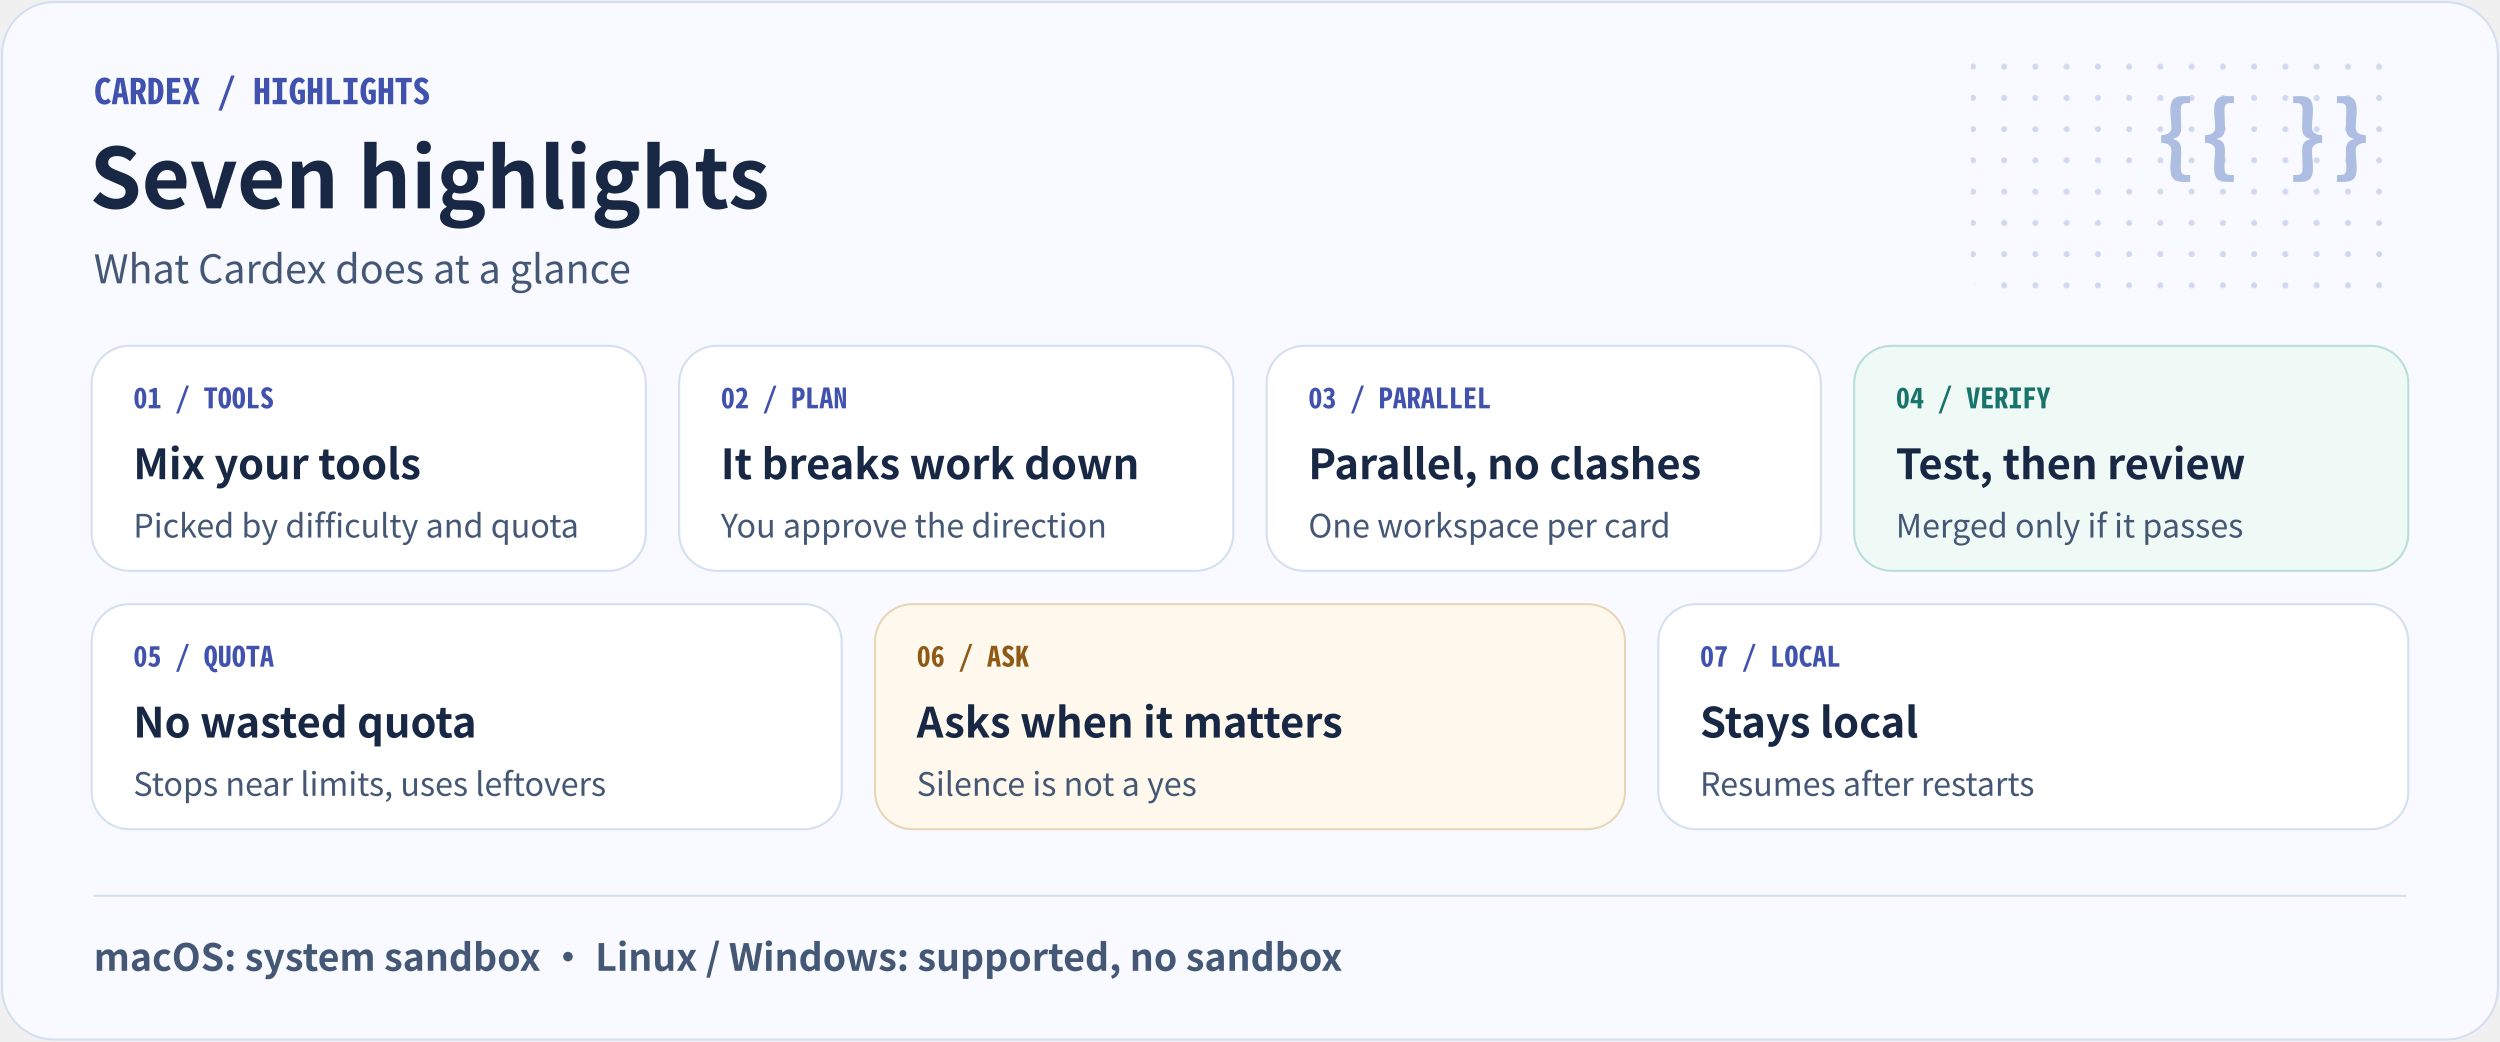
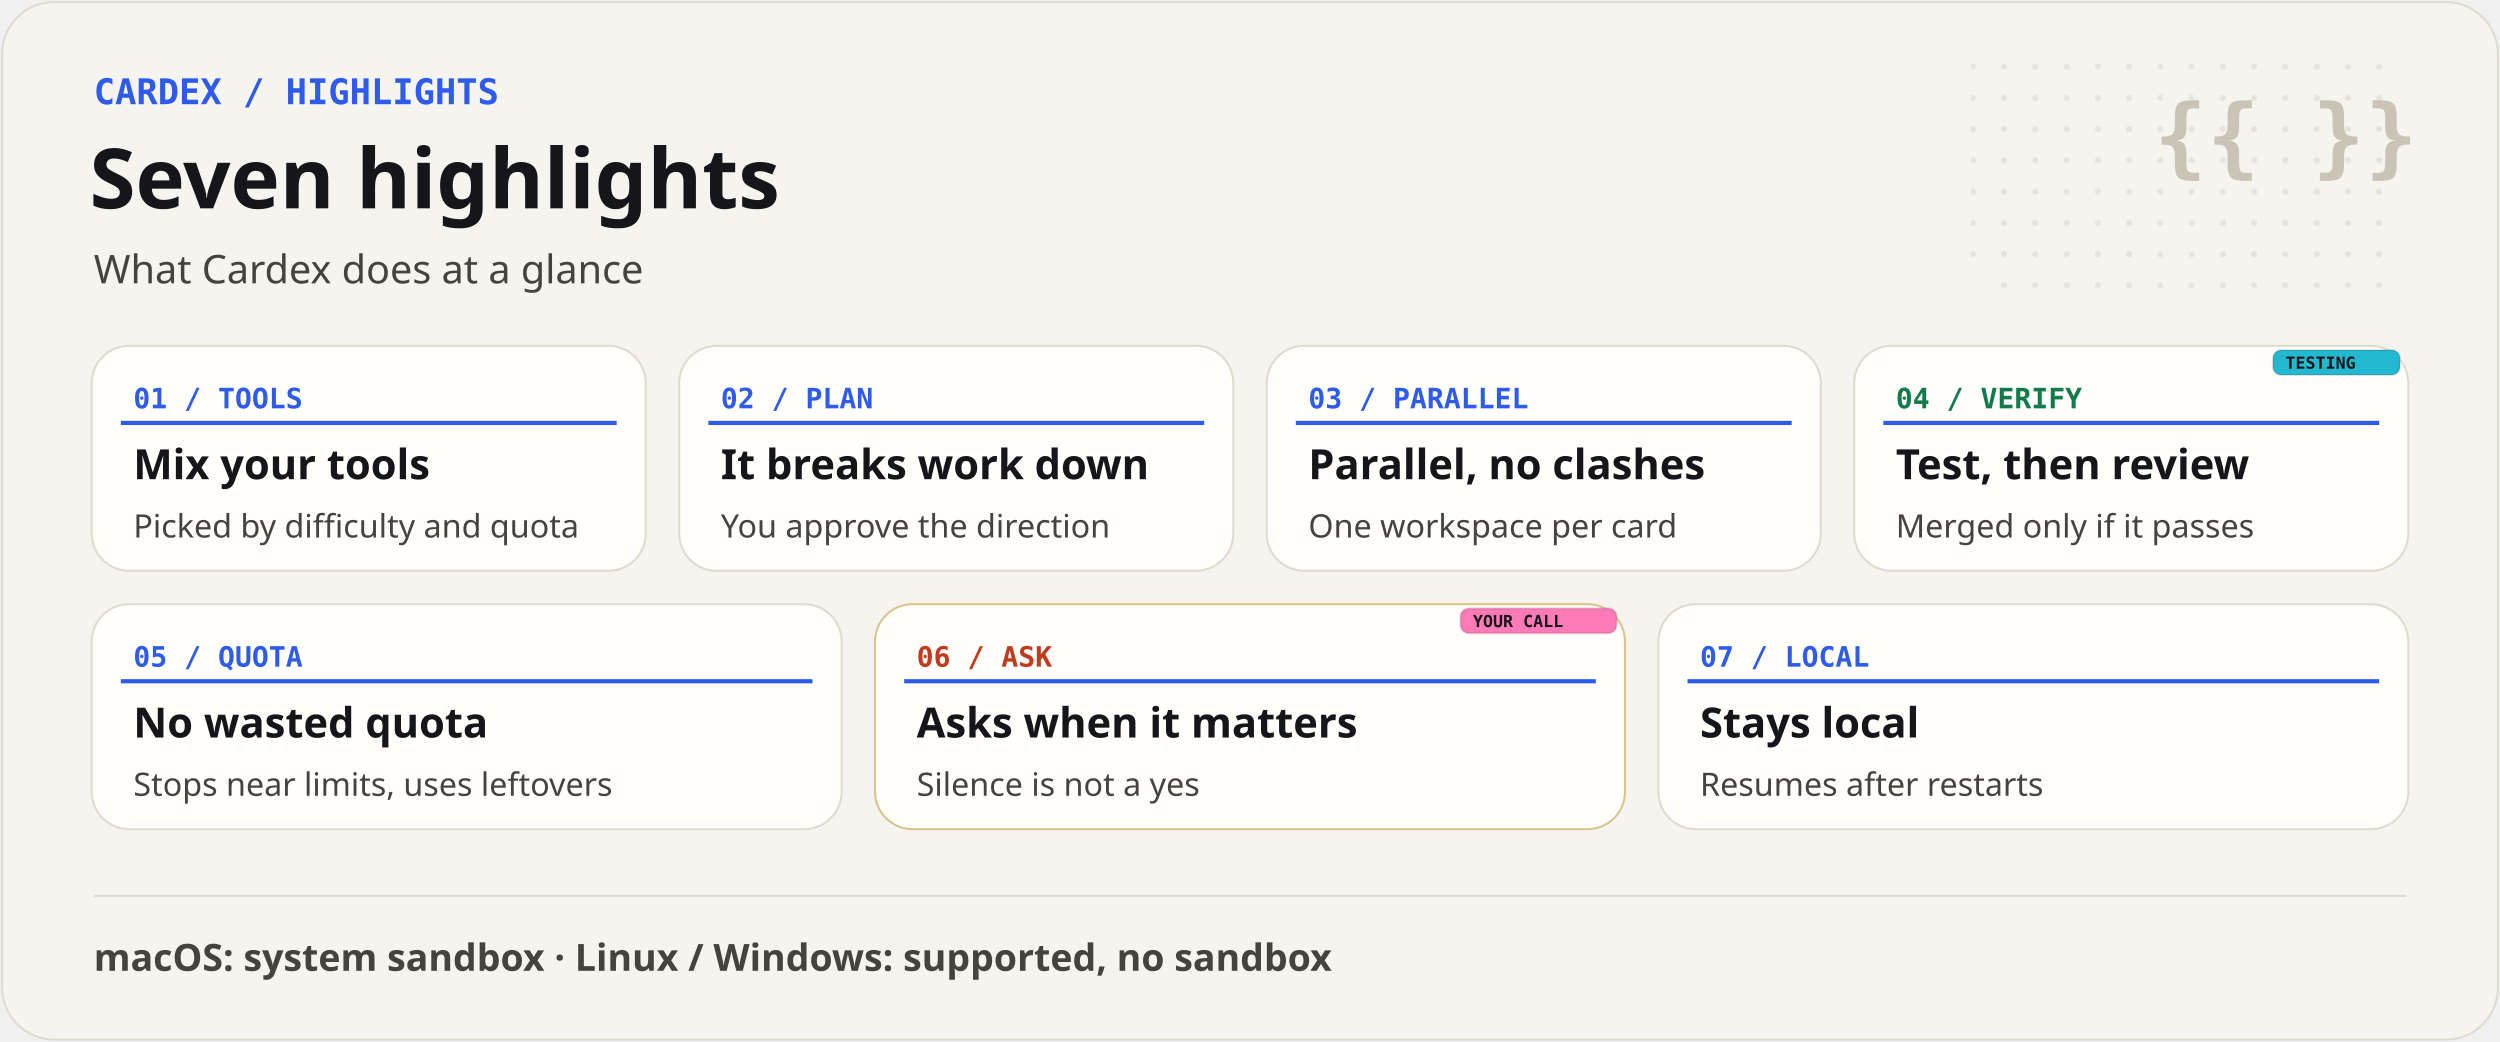
<svg xmlns="http://www.w3.org/2000/svg" width="1200" height="500" viewBox="0 0 1200 500" role="img" aria-labelledby="title description" xml:lang="en">
  <defs>
    <pattern id="dots" width="15" height="15" patternUnits="userSpaceOnUse">
-       <circle cx="2" cy="2" r="1.45" fill="#bcc9e6" />
+       <circle cx="2" cy="2" r="1.45" fill="#DFDBCF" />
    </pattern>
    <marker id="arrow" viewBox="0 0 8 8" markerWidth="6.5" markerHeight="6.5" refX="7" refY="4" orient="auto-start-reverse">
-       <path d="M0 0L8 4L0 8L2 4Z" fill="#7387b7" />
+       <path d="M0 0L8 4L0 8L2 4Z" fill="#2F5BEA" />
    </marker>
    <marker id="arrowWarm" viewBox="0 0 8 8" markerWidth="6.5" markerHeight="6.5" refX="7" refY="4" orient="auto-start-reverse">
-       <path d="M0 0L8 4L0 8L2 4Z" fill="#b8894a" />
+       <path d="M0 0L8 4L0 8L2 4Z" fill="#D9C38E" />
    </marker>
  </defs>
-   <rect x="1" y="1" width="1198" height="498" rx="25" fill="#f8faff" stroke="#d4def1" />
+   <rect x="1" y="1" width="1198" height="498" rx="25" fill="#F5F4EF" stroke="#DFDBCF" />
  <rect x="946" y="22" width="209" height="118" rx="10" fill="url(#dots)" opacity=".71" />
-   <text x="1034" y="80" font-family="ui-monospace,SFMono-Regular,Menlo,Consolas,&quot;Noto Sans Mono CJK SC&quot;,monospace" font-size="42" font-weight="600" fill="#aebde2">{{  }}</text>
-   <text x="45" y="50" font-family="ui-monospace,SFMono-Regular,Menlo,Consolas,&quot;Noto Sans Mono CJK SC&quot;,monospace" font-size="17" font-weight="730" fill="#4052ad">CARDEX   /   HIGHLIGHTS</text>
-   <text x="43" y="100" font-family="-apple-system,BlinkMacSystemFont,&quot;Segoe UI&quot;,&quot;PingFang SC&quot;,&quot;Hiragino Sans GB&quot;,&quot;Noto Sans CJK SC&quot;,sans-serif" font-size="40" font-weight="750" fill="#172744">Seven highlights</text>
-   <text x="45" y="136" font-family="-apple-system,BlinkMacSystemFont,&quot;Segoe UI&quot;,&quot;PingFang SC&quot;,&quot;Hiragino Sans GB&quot;,&quot;Noto Sans CJK SC&quot;,sans-serif" font-size="19" font-weight="480" fill="#445775">What Cardex does at a glance</text>
-   <rect x="44" y="166" width="266" height="108" rx="18" fill="#fff" stroke="#d4dff1" />
-   <text x="64" y="196" font-family="ui-monospace,SFMono-Regular,Menlo,Consolas,&quot;Noto Sans Mono CJK SC&quot;,monospace" font-size="13.5" font-weight="700" fill="#4052ad">01 / TOOLS</text>
-   <text x="64" y="230" font-family="-apple-system,BlinkMacSystemFont,&quot;Segoe UI&quot;,&quot;PingFang SC&quot;,&quot;Hiragino Sans GB&quot;,&quot;Noto Sans CJK SC&quot;,sans-serif" font-size="20" font-weight="730" fill="#172744">Mix your tools</text>
-   <text x="64" y="258" font-family="-apple-system,BlinkMacSystemFont,&quot;Segoe UI&quot;,&quot;PingFang SC&quot;,&quot;Hiragino Sans GB&quot;,&quot;Noto Sans CJK SC&quot;,sans-serif" font-size="15.5" font-weight="490" fill="#445775">Picked by difficulty and quota</text>
-   <rect x="326" y="166" width="266" height="108" rx="18" fill="#fff" stroke="#d4dff1" />
-   <text x="346" y="196" font-family="ui-monospace,SFMono-Regular,Menlo,Consolas,&quot;Noto Sans Mono CJK SC&quot;,monospace" font-size="13.5" font-weight="700" fill="#4052ad">02 / PLAN</text>
-   <text x="346" y="230" font-family="-apple-system,BlinkMacSystemFont,&quot;Segoe UI&quot;,&quot;PingFang SC&quot;,&quot;Hiragino Sans GB&quot;,&quot;Noto Sans CJK SC&quot;,sans-serif" font-size="20" font-weight="730" fill="#172744">It breaks work down</text>
-   <text x="346" y="258" font-family="-apple-system,BlinkMacSystemFont,&quot;Segoe UI&quot;,&quot;PingFang SC&quot;,&quot;Hiragino Sans GB&quot;,&quot;Noto Sans CJK SC&quot;,sans-serif" font-size="15.5" font-weight="490" fill="#445775">You approve the direction</text>
-   <rect x="608" y="166" width="266" height="108" rx="18" fill="#fff" stroke="#d4dff1" />
-   <text x="628" y="196" font-family="ui-monospace,SFMono-Regular,Menlo,Consolas,&quot;Noto Sans Mono CJK SC&quot;,monospace" font-size="13.5" font-weight="700" fill="#4052ad">03 / PARALLEL</text>
-   <text x="628" y="230" font-family="-apple-system,BlinkMacSystemFont,&quot;Segoe UI&quot;,&quot;PingFang SC&quot;,&quot;Hiragino Sans GB&quot;,&quot;Noto Sans CJK SC&quot;,sans-serif" font-size="20" font-weight="730" fill="#172744">Parallel, no clashes</text>
-   <text x="628" y="258" font-family="-apple-system,BlinkMacSystemFont,&quot;Segoe UI&quot;,&quot;PingFang SC&quot;,&quot;Hiragino Sans GB&quot;,&quot;Noto Sans CJK SC&quot;,sans-serif" font-size="15.5" font-weight="490" fill="#445775">One workspace per card</text>
-   <rect x="890" y="166" width="266" height="108" rx="18" fill="#effaf7" stroke="#b9ded7" />
-   <text x="910" y="196" font-family="ui-monospace,SFMono-Regular,Menlo,Consolas,&quot;Noto Sans Mono CJK SC&quot;,monospace" font-size="13.5" font-weight="700" fill="#18736b">04 / VERIFY</text>
-   <text x="910" y="230" font-family="-apple-system,BlinkMacSystemFont,&quot;Segoe UI&quot;,&quot;PingFang SC&quot;,&quot;Hiragino Sans GB&quot;,&quot;Noto Sans CJK SC&quot;,sans-serif" font-size="20" font-weight="730" fill="#172744">Test, then review</text>
-   <text x="910" y="258" font-family="-apple-system,BlinkMacSystemFont,&quot;Segoe UI&quot;,&quot;PingFang SC&quot;,&quot;Hiragino Sans GB&quot;,&quot;Noto Sans CJK SC&quot;,sans-serif" font-size="15.5" font-weight="490" fill="#445775">Merged only if it passes</text>
-   <rect x="44" y="290" width="360" height="108" rx="18" fill="#fff" stroke="#d4dff1" />
-   <text x="64" y="320" font-family="ui-monospace,SFMono-Regular,Menlo,Consolas,&quot;Noto Sans Mono CJK SC&quot;,monospace" font-size="13.5" font-weight="700" fill="#4052ad">05 / QUOTA</text>
-   <text x="64" y="354" font-family="-apple-system,BlinkMacSystemFont,&quot;Segoe UI&quot;,&quot;PingFang SC&quot;,&quot;Hiragino Sans GB&quot;,&quot;Noto Sans CJK SC&quot;,sans-serif" font-size="20" font-weight="730" fill="#172744">No wasted quota</text>
-   <text x="64" y="382" font-family="-apple-system,BlinkMacSystemFont,&quot;Segoe UI&quot;,&quot;PingFang SC&quot;,&quot;Hiragino Sans GB&quot;,&quot;Noto Sans CJK SC&quot;,sans-serif" font-size="15.5" font-weight="490" fill="#445775">Stops near limits, uses leftovers</text>
-   <rect x="420" y="290" width="360" height="108" rx="18" fill="#fff9ed" stroke="#e6d6b6" />
-   <text x="440" y="320" font-family="ui-monospace,SFMono-Regular,Menlo,Consolas,&quot;Noto Sans Mono CJK SC&quot;,monospace" font-size="13.5" font-weight="700" fill="#8f5a16">06 / ASK</text>
-   <text x="440" y="354" font-family="-apple-system,BlinkMacSystemFont,&quot;Segoe UI&quot;,&quot;PingFang SC&quot;,&quot;Hiragino Sans GB&quot;,&quot;Noto Sans CJK SC&quot;,sans-serif" font-size="20" font-weight="730" fill="#172744">Asks when it matters</text>
-   <text x="440" y="382" font-family="-apple-system,BlinkMacSystemFont,&quot;Segoe UI&quot;,&quot;PingFang SC&quot;,&quot;Hiragino Sans GB&quot;,&quot;Noto Sans CJK SC&quot;,sans-serif" font-size="15.5" font-weight="490" fill="#445775">Silence is not a yes</text>
-   <rect x="796" y="290" width="360" height="108" rx="18" fill="#fff" stroke="#d4dff1" />
-   <text x="816" y="320" font-family="ui-monospace,SFMono-Regular,Menlo,Consolas,&quot;Noto Sans Mono CJK SC&quot;,monospace" font-size="13.5" font-weight="700" fill="#4052ad">07 / LOCAL</text>
-   <text x="816" y="354" font-family="-apple-system,BlinkMacSystemFont,&quot;Segoe UI&quot;,&quot;PingFang SC&quot;,&quot;Hiragino Sans GB&quot;,&quot;Noto Sans CJK SC&quot;,sans-serif" font-size="20" font-weight="730" fill="#172744">Stays local</text>
-   <text x="816" y="382" font-family="-apple-system,BlinkMacSystemFont,&quot;Segoe UI&quot;,&quot;PingFang SC&quot;,&quot;Hiragino Sans GB&quot;,&quot;Noto Sans CJK SC&quot;,sans-serif" font-size="15.5" font-weight="490" fill="#445775">Resumes after restarts</text>
-   <path d="M45 430 H1155" stroke="#d4deef" />
-   <text x="45" y="466" font-family="-apple-system,BlinkMacSystemFont,&quot;Segoe UI&quot;,&quot;PingFang SC&quot;,&quot;Hiragino Sans GB&quot;,&quot;Noto Sans CJK SC&quot;,sans-serif" font-size="18" font-weight="570" fill="#445775">macOS: system sandbox · Linux / Windows: supported, no sandbox</text>
+   <text x="1034" y="80" font-family="&quot;Geist Mono&quot;,ui-monospace,SFMono-Regular,Menlo,Consolas,monospace" font-size="42" font-weight="600" fill="#C9C4B5">{{  }}</text>
+   <text x="45" y="50" font-family="&quot;Geist Mono&quot;,ui-monospace,SFMono-Regular,Menlo,Consolas,monospace" font-size="17" font-weight="730" fill="#2F5BEA">CARDEX   /   HIGHLIGHTS</text>
+   <text x="43" y="100" font-family="&quot;Manrope&quot;,&quot;PingFang SC&quot;,&quot;Noto Sans SC&quot;,&quot;Hiragino Sans GB&quot;,sans-serif" font-size="40" font-weight="750" fill="#16161A">Seven highlights</text>
+   <text x="45" y="136" font-family="&quot;Manrope&quot;,&quot;PingFang SC&quot;,&quot;Noto Sans SC&quot;,&quot;Hiragino Sans GB&quot;,sans-serif" font-size="19" font-weight="480" fill="#45433E">What Cardex does at a glance</text>
+   <rect x="44" y="166" width="266" height="108" rx="18" fill="#FFFEFA" stroke="#DFDBCF" />
+   <rect x="58" y="202" width="238" height="2" fill="#2F5BEA" />
+   <text x="64" y="196" font-family="&quot;Geist Mono&quot;,ui-monospace,SFMono-Regular,Menlo,Consolas,monospace" font-size="13.5" font-weight="700" fill="#2F5BEA">01 / TOOLS</text>
+   <text x="64" y="230" font-family="&quot;Manrope&quot;,&quot;PingFang SC&quot;,&quot;Noto Sans SC&quot;,&quot;Hiragino Sans GB&quot;,sans-serif" font-size="20" font-weight="730" fill="#16161A">Mix your tools</text>
+   <text x="64" y="258" font-family="&quot;Manrope&quot;,&quot;PingFang SC&quot;,&quot;Noto Sans SC&quot;,&quot;Hiragino Sans GB&quot;,sans-serif" font-size="15.5" font-weight="490" fill="#45433E">Picked by difficulty and quota</text>
+   <rect x="326" y="166" width="266" height="108" rx="18" fill="#FFFEFA" stroke="#DFDBCF" />
+   <rect x="340" y="202" width="238" height="2" fill="#2F5BEA" />
+   <text x="346" y="196" font-family="&quot;Geist Mono&quot;,ui-monospace,SFMono-Regular,Menlo,Consolas,monospace" font-size="13.5" font-weight="700" fill="#2F5BEA">02 / PLAN</text>
+   <text x="346" y="230" font-family="&quot;Manrope&quot;,&quot;PingFang SC&quot;,&quot;Noto Sans SC&quot;,&quot;Hiragino Sans GB&quot;,sans-serif" font-size="20" font-weight="730" fill="#16161A">It breaks work down</text>
+   <text x="346" y="258" font-family="&quot;Manrope&quot;,&quot;PingFang SC&quot;,&quot;Noto Sans SC&quot;,&quot;Hiragino Sans GB&quot;,sans-serif" font-size="15.5" font-weight="490" fill="#45433E">You approve the direction</text>
+   <rect x="608" y="166" width="266" height="108" rx="18" fill="#FFFEFA" stroke="#DFDBCF" />
+   <rect x="622" y="202" width="238" height="2" fill="#2F5BEA" />
+   <text x="628" y="196" font-family="&quot;Geist Mono&quot;,ui-monospace,SFMono-Regular,Menlo,Consolas,monospace" font-size="13.5" font-weight="700" fill="#2F5BEA">03 / PARALLEL</text>
+   <text x="628" y="230" font-family="&quot;Manrope&quot;,&quot;PingFang SC&quot;,&quot;Noto Sans SC&quot;,&quot;Hiragino Sans GB&quot;,sans-serif" font-size="20" font-weight="730" fill="#16161A">Parallel, no clashes</text>
+   <text x="628" y="258" font-family="&quot;Manrope&quot;,&quot;PingFang SC&quot;,&quot;Noto Sans SC&quot;,&quot;Hiragino Sans GB&quot;,sans-serif" font-size="15.5" font-weight="490" fill="#45433E">One workspace per card</text>
+   <rect x="890" y="166" width="266" height="108" rx="18" fill="#FFFEFA" stroke="#DFDBCF" />
+   <rect x="1091" y="168" width="61" height="12" rx="4" fill="#22B8CF" stroke="#16161A" stroke-opacity="0.12" />
+   <text x="1097" y="177" font-family="&quot;Geist Mono&quot;,ui-monospace,monospace" font-size="8" font-weight="700" fill="#16161A">TESTING</text>
+   <rect x="904" y="202" width="238" height="2" fill="#2F5BEA" />
+   <text x="910" y="196" font-family="&quot;Geist Mono&quot;,ui-monospace,SFMono-Regular,Menlo,Consolas,monospace" font-size="13.5" font-weight="700" fill="#137A4B">04 / VERIFY</text>
+   <text x="910" y="230" font-family="&quot;Manrope&quot;,&quot;PingFang SC&quot;,&quot;Noto Sans SC&quot;,&quot;Hiragino Sans GB&quot;,sans-serif" font-size="20" font-weight="730" fill="#16161A">Test, then review</text>
+   <text x="910" y="258" font-family="&quot;Manrope&quot;,&quot;PingFang SC&quot;,&quot;Noto Sans SC&quot;,&quot;Hiragino Sans GB&quot;,sans-serif" font-size="15.5" font-weight="490" fill="#45433E">Merged only if it passes</text>
+   <rect x="44" y="290" width="360" height="108" rx="18" fill="#FFFEFA" stroke="#DFDBCF" />
+   <rect x="58" y="326" width="332" height="2" fill="#2F5BEA" />
+   <text x="64" y="320" font-family="&quot;Geist Mono&quot;,ui-monospace,SFMono-Regular,Menlo,Consolas,monospace" font-size="13.5" font-weight="700" fill="#2F5BEA">05 / QUOTA</text>
+   <text x="64" y="354" font-family="&quot;Manrope&quot;,&quot;PingFang SC&quot;,&quot;Noto Sans SC&quot;,&quot;Hiragino Sans GB&quot;,sans-serif" font-size="20" font-weight="730" fill="#16161A">No wasted quota</text>
+   <text x="64" y="382" font-family="&quot;Manrope&quot;,&quot;PingFang SC&quot;,&quot;Noto Sans SC&quot;,&quot;Hiragino Sans GB&quot;,sans-serif" font-size="15.5" font-weight="490" fill="#45433E">Stops near limits, uses leftovers</text>
+   <rect x="420" y="290" width="360" height="108" rx="18" fill="#FFFEFA" stroke="#D9C38E" />
+   <rect x="701" y="292" width="75" height="12" rx="4" fill="#FF7AB6" stroke="#16161A" stroke-opacity="0.12" />
+   <text x="707" y="301" font-family="&quot;Geist Mono&quot;,ui-monospace,monospace" font-size="8" font-weight="700" fill="#16161A">YOUR CALL</text>
+   <rect x="434" y="326" width="332" height="2" fill="#2F5BEA" />
+   <text x="440" y="320" font-family="&quot;Geist Mono&quot;,ui-monospace,SFMono-Regular,Menlo,Consolas,monospace" font-size="13.5" font-weight="700" fill="#C23A1E">06 / ASK</text>
+   <text x="440" y="354" font-family="&quot;Manrope&quot;,&quot;PingFang SC&quot;,&quot;Noto Sans SC&quot;,&quot;Hiragino Sans GB&quot;,sans-serif" font-size="20" font-weight="730" fill="#16161A">Asks when it matters</text>
+   <text x="440" y="382" font-family="&quot;Manrope&quot;,&quot;PingFang SC&quot;,&quot;Noto Sans SC&quot;,&quot;Hiragino Sans GB&quot;,sans-serif" font-size="15.5" font-weight="490" fill="#45433E">Silence is not a yes</text>
+   <rect x="796" y="290" width="360" height="108" rx="18" fill="#FFFEFA" stroke="#DFDBCF" />
+   <rect x="810" y="326" width="332" height="2" fill="#2F5BEA" />
+   <text x="816" y="320" font-family="&quot;Geist Mono&quot;,ui-monospace,SFMono-Regular,Menlo,Consolas,monospace" font-size="13.5" font-weight="700" fill="#2F5BEA">07 / LOCAL</text>
+   <text x="816" y="354" font-family="&quot;Manrope&quot;,&quot;PingFang SC&quot;,&quot;Noto Sans SC&quot;,&quot;Hiragino Sans GB&quot;,sans-serif" font-size="20" font-weight="730" fill="#16161A">Stays local</text>
+   <text x="816" y="382" font-family="&quot;Manrope&quot;,&quot;PingFang SC&quot;,&quot;Noto Sans SC&quot;,&quot;Hiragino Sans GB&quot;,sans-serif" font-size="15.5" font-weight="490" fill="#45433E">Resumes after restarts</text>
+   <path d="M45 430 H1155" stroke="#DFDBCF" />
+   <text x="45" y="466" font-family="&quot;Manrope&quot;,&quot;PingFang SC&quot;,&quot;Noto Sans SC&quot;,&quot;Hiragino Sans GB&quot;,sans-serif" font-size="18" font-weight="570" fill="#45433E">macOS: system sandbox · Linux / Windows: supported, no sandbox</text>
</svg>
